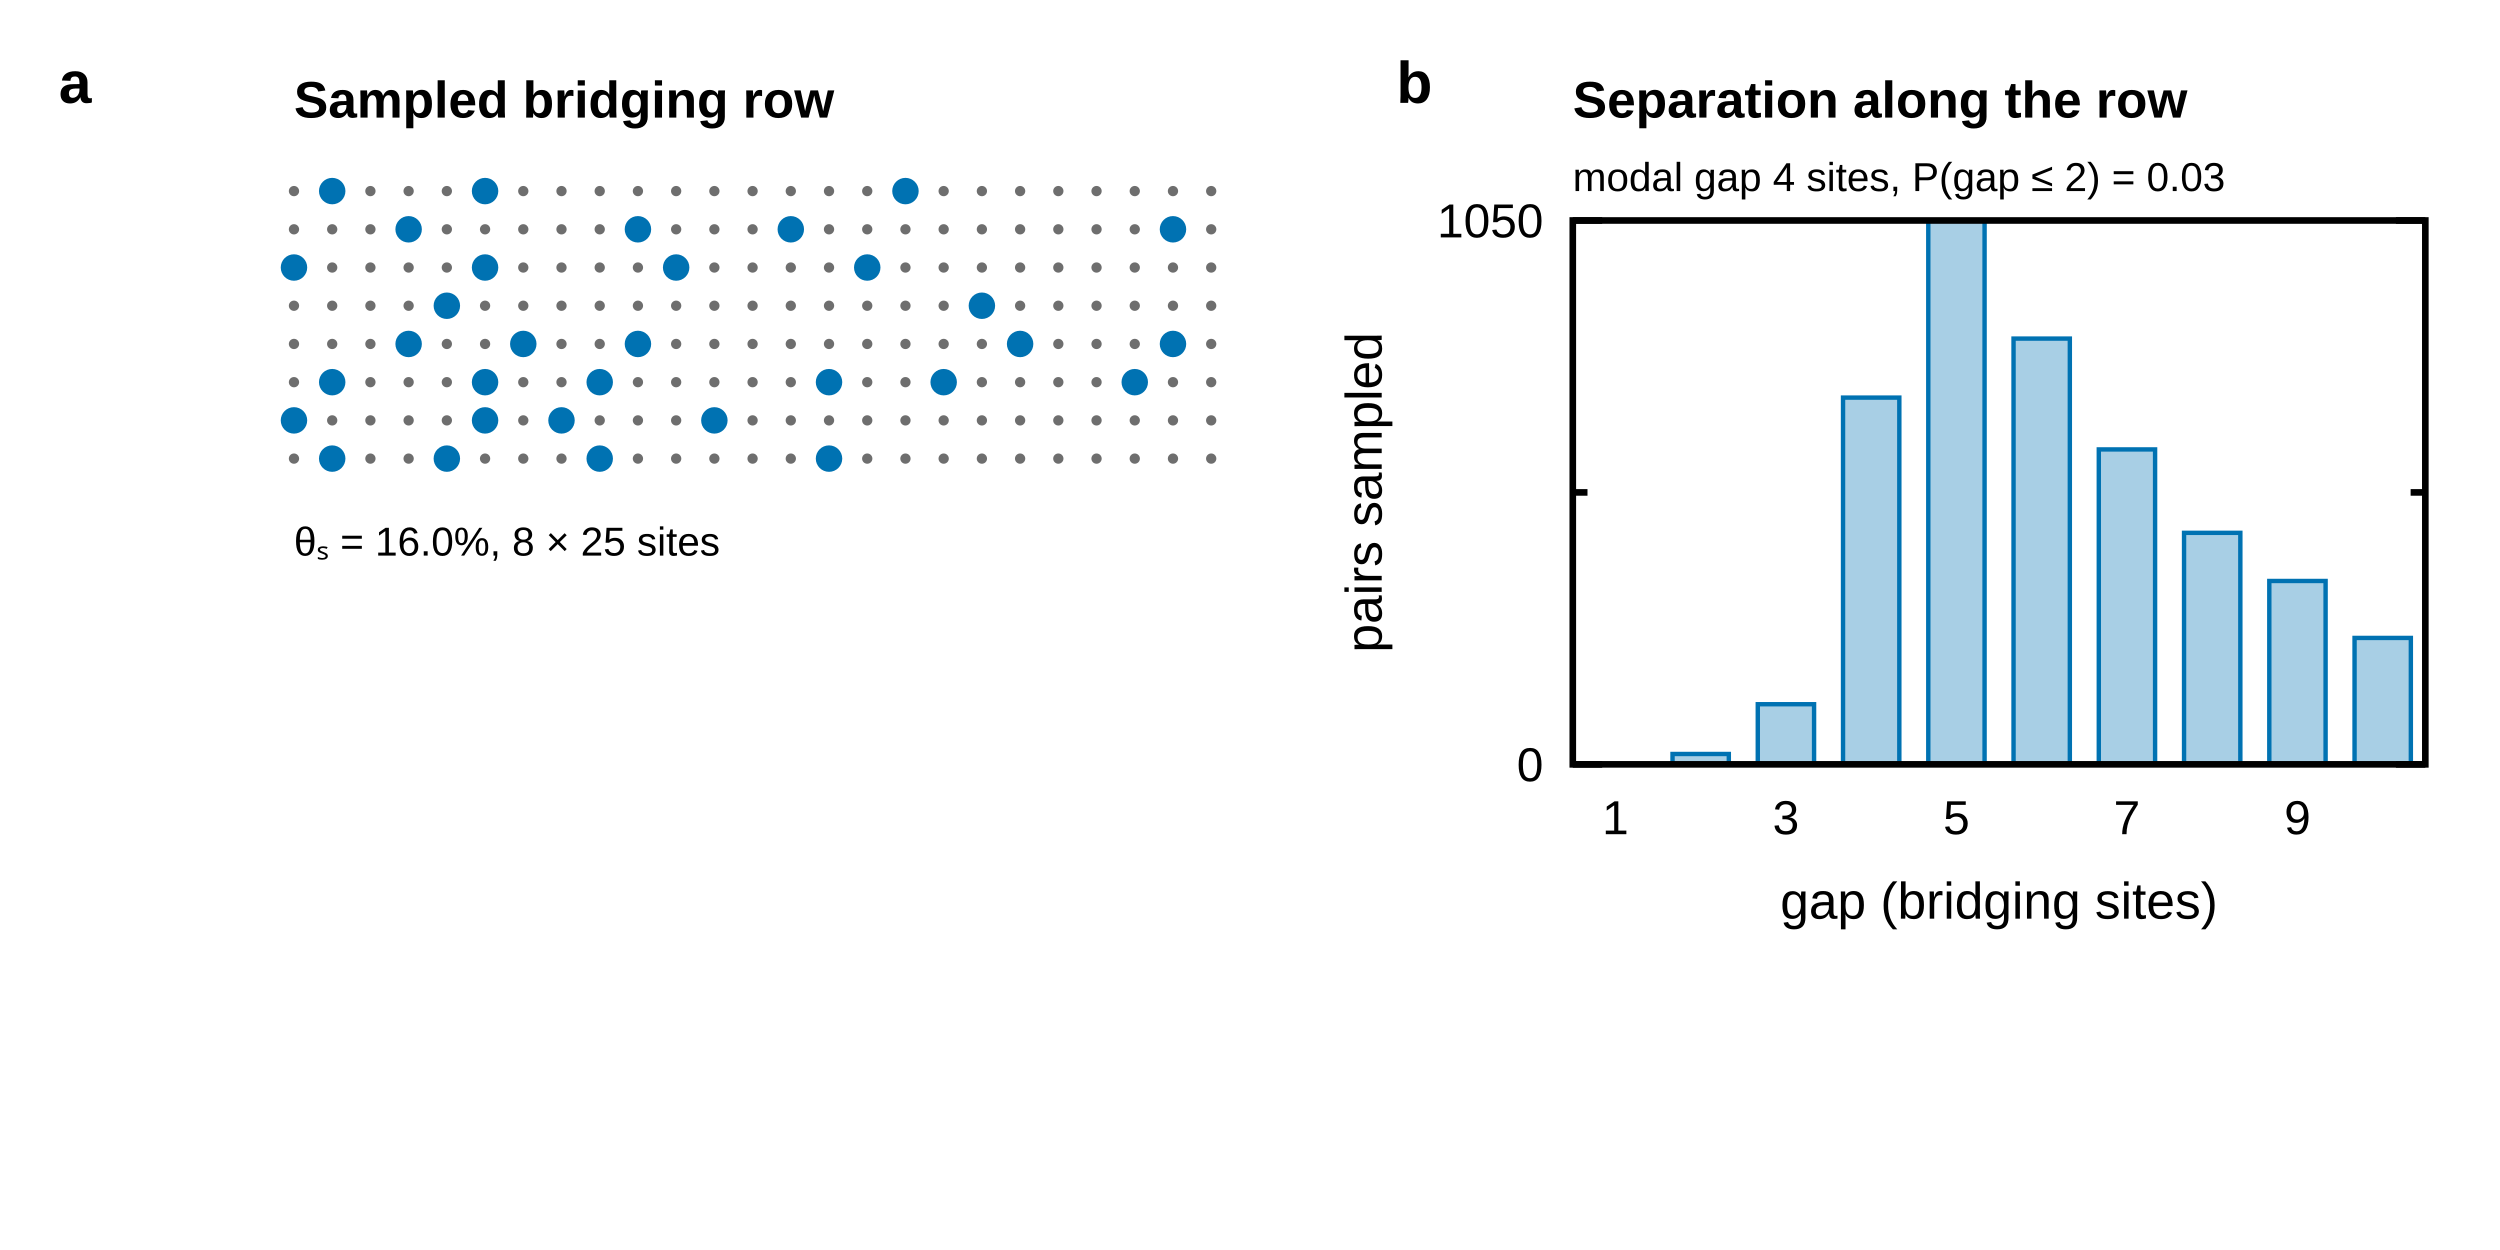
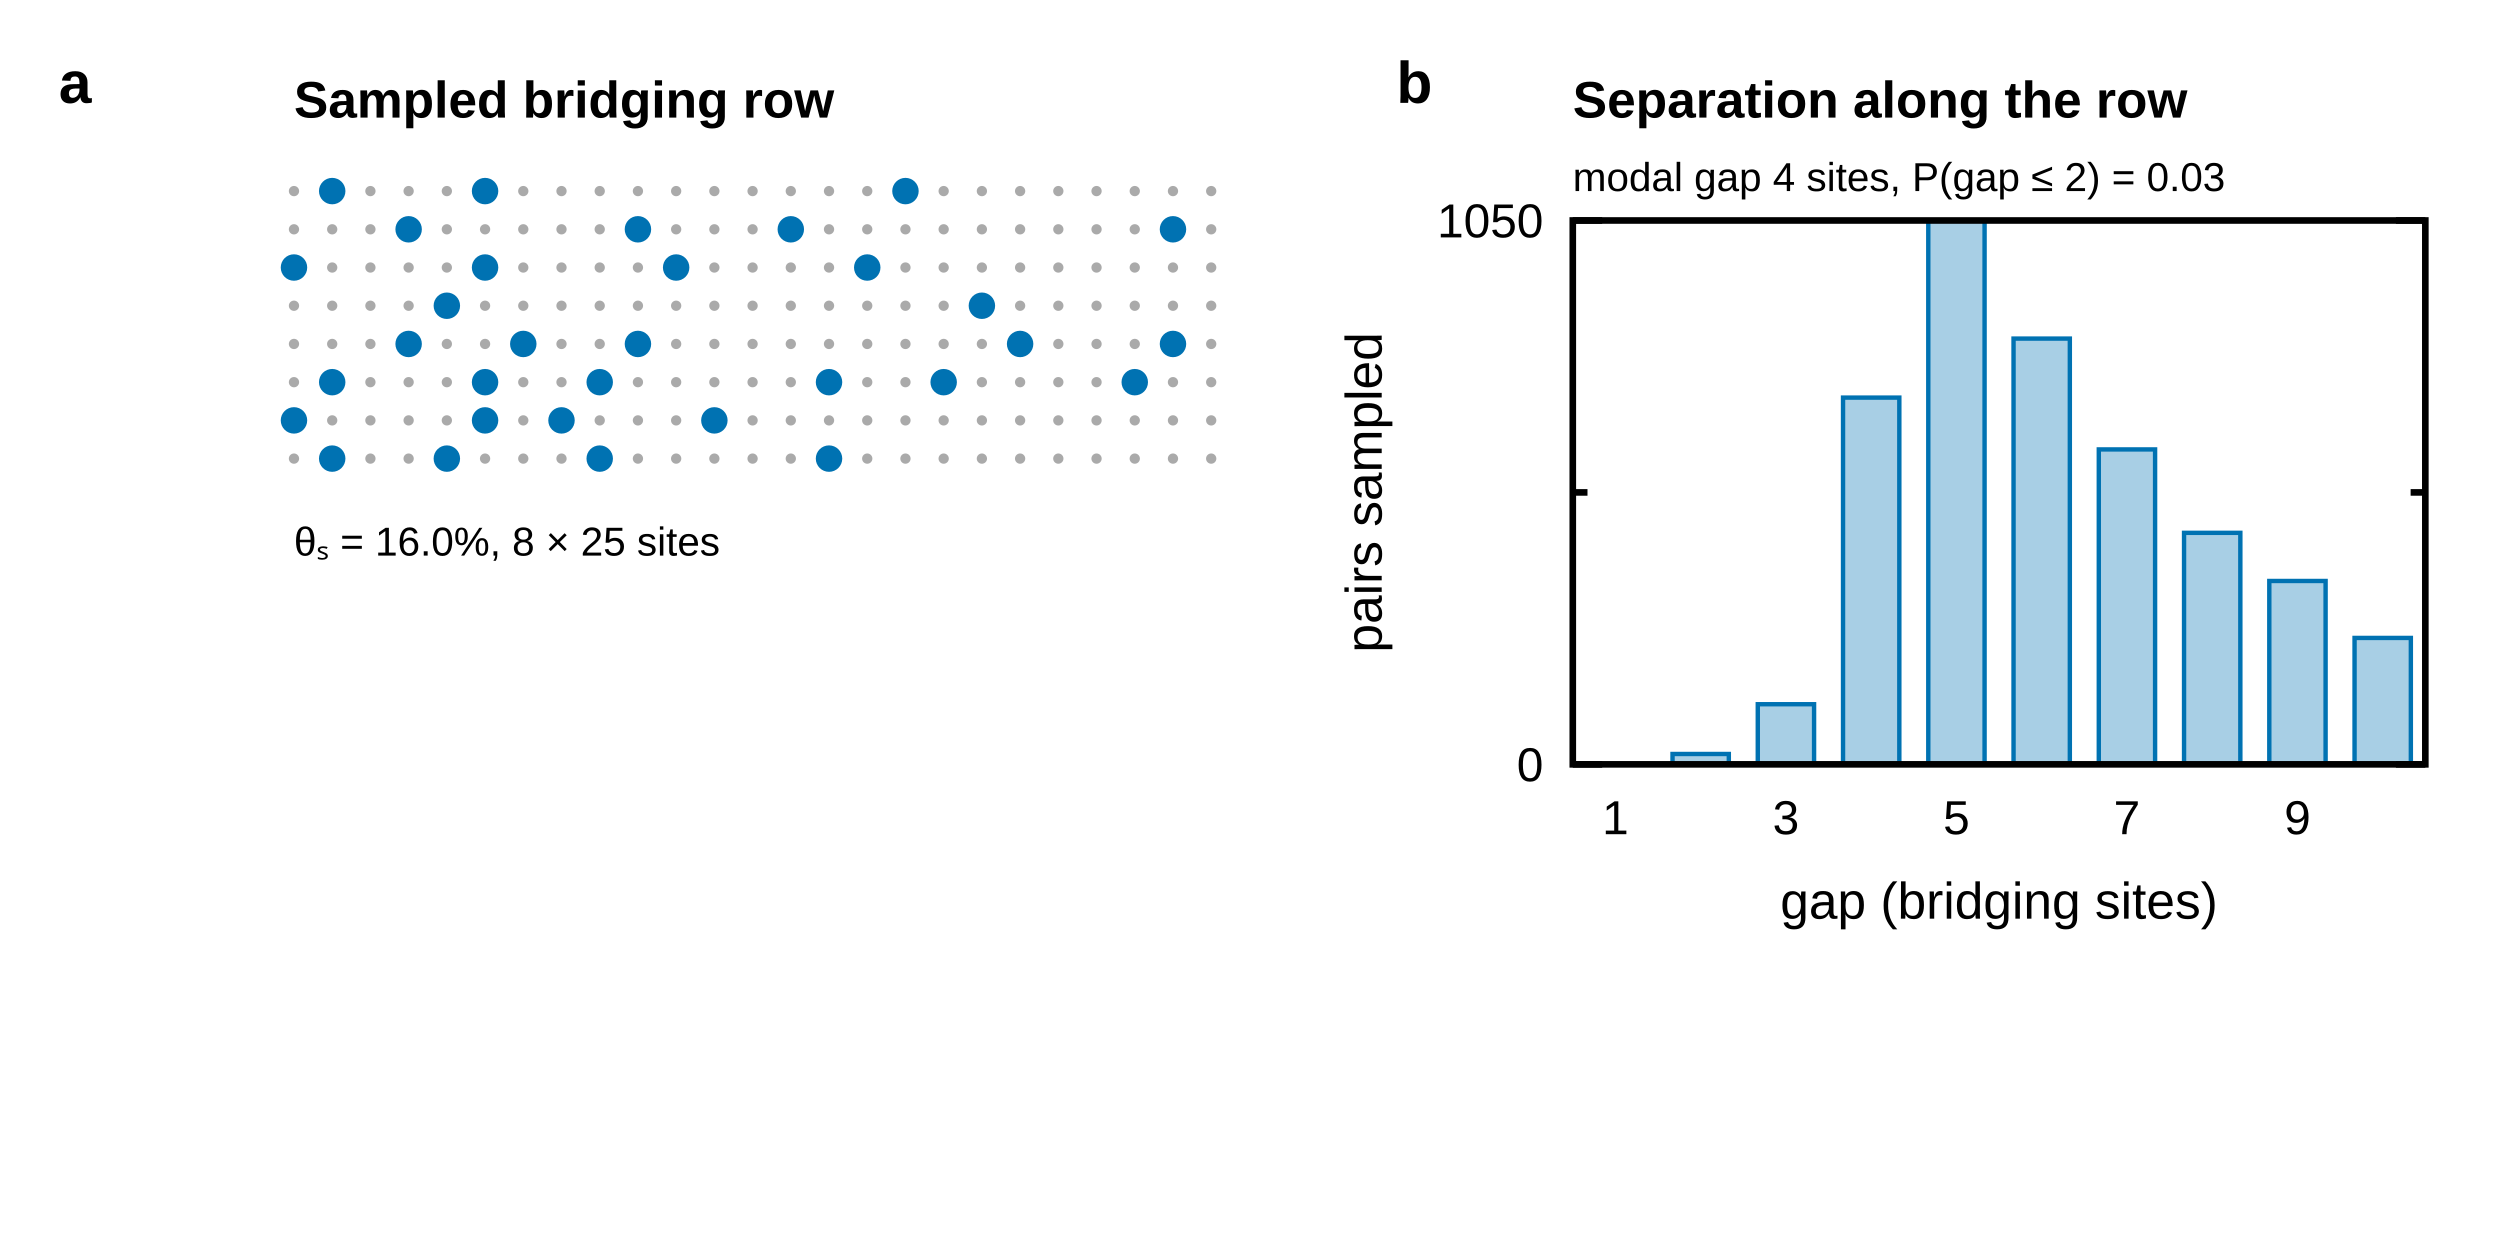
- <svg xmlns="http://www.w3.org/2000/svg" width="120mm" height="60mm" viewBox="0 0 340.16 170.08" data-width-mm="120" data-height-mm="60">
+ <svg xmlns="http://www.w3.org/2000/svg" width="120mm" height="60mm" viewBox="0 0 340.16 170.08" data-width-mm="120" data-height-mm="60" data-kind="plate">
  <rect x="0" y="0" width="340.16" height="170.08" fill="#FFFFFF" />
  <text x="8" y="14" font-family="Arial, Helvetica, sans-serif" font-size="8" font-weight="bold" fill="#000000">a</text>
  <text x="40" y="16" font-family="Arial, Helvetica, sans-serif" font-size="7" font-weight="bold" fill="#000000">Sampled bridging row</text>
-   <circle cx="40" cy="26" r="0.7" fill="#6E6E6E" />
+   <circle cx="40" cy="26" r="0.7" fill="#AAAAAA" />
  <circle cx="45.2" cy="26" r="1.8" fill="#0072B2" />
-   <circle cx="50.4" cy="26" r="0.7" fill="#6E6E6E" />
-   <circle cx="55.6" cy="26" r="0.7" fill="#6E6E6E" />
-   <circle cx="60.8" cy="26" r="0.7" fill="#6E6E6E" />
+   <circle cx="50.4" cy="26" r="0.7" fill="#AAAAAA" />
+   <circle cx="55.6" cy="26" r="0.7" fill="#AAAAAA" />
+   <circle cx="60.8" cy="26" r="0.7" fill="#AAAAAA" />
  <circle cx="66" cy="26" r="1.8" fill="#0072B2" />
-   <circle cx="71.2" cy="26" r="0.7" fill="#6E6E6E" />
-   <circle cx="76.4" cy="26" r="0.7" fill="#6E6E6E" />
-   <circle cx="81.6" cy="26" r="0.7" fill="#6E6E6E" />
-   <circle cx="86.8" cy="26" r="0.7" fill="#6E6E6E" />
-   <circle cx="92" cy="26" r="0.7" fill="#6E6E6E" />
-   <circle cx="97.2" cy="26" r="0.7" fill="#6E6E6E" />
-   <circle cx="102.4" cy="26" r="0.7" fill="#6E6E6E" />
-   <circle cx="107.6" cy="26" r="0.7" fill="#6E6E6E" />
-   <circle cx="112.8" cy="26" r="0.7" fill="#6E6E6E" />
-   <circle cx="118" cy="26" r="0.7" fill="#6E6E6E" />
+   <circle cx="71.2" cy="26" r="0.7" fill="#AAAAAA" />
+   <circle cx="76.4" cy="26" r="0.7" fill="#AAAAAA" />
+   <circle cx="81.6" cy="26" r="0.7" fill="#AAAAAA" />
+   <circle cx="86.8" cy="26" r="0.7" fill="#AAAAAA" />
+   <circle cx="92" cy="26" r="0.7" fill="#AAAAAA" />
+   <circle cx="97.2" cy="26" r="0.7" fill="#AAAAAA" />
+   <circle cx="102.4" cy="26" r="0.7" fill="#AAAAAA" />
+   <circle cx="107.6" cy="26" r="0.7" fill="#AAAAAA" />
+   <circle cx="112.8" cy="26" r="0.7" fill="#AAAAAA" />
+   <circle cx="118" cy="26" r="0.7" fill="#AAAAAA" />
  <circle cx="123.2" cy="26" r="1.8" fill="#0072B2" />
-   <circle cx="128.4" cy="26" r="0.7" fill="#6E6E6E" />
-   <circle cx="133.6" cy="26" r="0.7" fill="#6E6E6E" />
-   <circle cx="138.8" cy="26" r="0.7" fill="#6E6E6E" />
-   <circle cx="144" cy="26" r="0.7" fill="#6E6E6E" />
-   <circle cx="149.2" cy="26" r="0.7" fill="#6E6E6E" />
-   <circle cx="154.4" cy="26" r="0.7" fill="#6E6E6E" />
-   <circle cx="159.6" cy="26" r="0.7" fill="#6E6E6E" />
-   <circle cx="164.8" cy="26" r="0.7" fill="#6E6E6E" />
-   <circle cx="40" cy="31.2" r="0.7" fill="#6E6E6E" />
-   <circle cx="45.2" cy="31.2" r="0.7" fill="#6E6E6E" />
-   <circle cx="50.4" cy="31.2" r="0.7" fill="#6E6E6E" />
+   <circle cx="128.4" cy="26" r="0.7" fill="#AAAAAA" />
+   <circle cx="133.6" cy="26" r="0.7" fill="#AAAAAA" />
+   <circle cx="138.8" cy="26" r="0.7" fill="#AAAAAA" />
+   <circle cx="144" cy="26" r="0.7" fill="#AAAAAA" />
+   <circle cx="149.2" cy="26" r="0.7" fill="#AAAAAA" />
+   <circle cx="154.4" cy="26" r="0.7" fill="#AAAAAA" />
+   <circle cx="159.6" cy="26" r="0.7" fill="#AAAAAA" />
+   <circle cx="164.8" cy="26" r="0.7" fill="#AAAAAA" />
+   <circle cx="40" cy="31.2" r="0.7" fill="#AAAAAA" />
+   <circle cx="45.2" cy="31.2" r="0.7" fill="#AAAAAA" />
+   <circle cx="50.4" cy="31.2" r="0.7" fill="#AAAAAA" />
  <circle cx="55.6" cy="31.2" r="1.8" fill="#0072B2" />
-   <circle cx="60.8" cy="31.2" r="0.7" fill="#6E6E6E" />
-   <circle cx="66" cy="31.2" r="0.7" fill="#6E6E6E" />
-   <circle cx="71.2" cy="31.2" r="0.7" fill="#6E6E6E" />
-   <circle cx="76.4" cy="31.2" r="0.7" fill="#6E6E6E" />
-   <circle cx="81.6" cy="31.2" r="0.7" fill="#6E6E6E" />
+   <circle cx="60.8" cy="31.2" r="0.7" fill="#AAAAAA" />
+   <circle cx="66" cy="31.2" r="0.7" fill="#AAAAAA" />
+   <circle cx="71.2" cy="31.2" r="0.7" fill="#AAAAAA" />
+   <circle cx="76.4" cy="31.2" r="0.7" fill="#AAAAAA" />
+   <circle cx="81.6" cy="31.2" r="0.7" fill="#AAAAAA" />
  <circle cx="86.8" cy="31.2" r="1.8" fill="#0072B2" />
-   <circle cx="92" cy="31.2" r="0.7" fill="#6E6E6E" />
-   <circle cx="97.2" cy="31.2" r="0.7" fill="#6E6E6E" />
-   <circle cx="102.4" cy="31.2" r="0.7" fill="#6E6E6E" />
+   <circle cx="92" cy="31.2" r="0.7" fill="#AAAAAA" />
+   <circle cx="97.2" cy="31.2" r="0.7" fill="#AAAAAA" />
+   <circle cx="102.4" cy="31.2" r="0.7" fill="#AAAAAA" />
  <circle cx="107.6" cy="31.2" r="1.8" fill="#0072B2" />
-   <circle cx="112.8" cy="31.2" r="0.7" fill="#6E6E6E" />
-   <circle cx="118" cy="31.2" r="0.7" fill="#6E6E6E" />
-   <circle cx="123.2" cy="31.2" r="0.7" fill="#6E6E6E" />
-   <circle cx="128.4" cy="31.2" r="0.7" fill="#6E6E6E" />
-   <circle cx="133.6" cy="31.2" r="0.7" fill="#6E6E6E" />
-   <circle cx="138.8" cy="31.2" r="0.7" fill="#6E6E6E" />
-   <circle cx="144" cy="31.2" r="0.7" fill="#6E6E6E" />
-   <circle cx="149.2" cy="31.2" r="0.7" fill="#6E6E6E" />
-   <circle cx="154.4" cy="31.2" r="0.7" fill="#6E6E6E" />
+   <circle cx="112.8" cy="31.2" r="0.7" fill="#AAAAAA" />
+   <circle cx="118" cy="31.2" r="0.7" fill="#AAAAAA" />
+   <circle cx="123.2" cy="31.2" r="0.7" fill="#AAAAAA" />
+   <circle cx="128.4" cy="31.2" r="0.7" fill="#AAAAAA" />
+   <circle cx="133.6" cy="31.2" r="0.7" fill="#AAAAAA" />
+   <circle cx="138.8" cy="31.2" r="0.7" fill="#AAAAAA" />
+   <circle cx="144" cy="31.2" r="0.7" fill="#AAAAAA" />
+   <circle cx="149.2" cy="31.2" r="0.7" fill="#AAAAAA" />
+   <circle cx="154.4" cy="31.2" r="0.7" fill="#AAAAAA" />
  <circle cx="159.6" cy="31.2" r="1.8" fill="#0072B2" />
-   <circle cx="164.8" cy="31.2" r="0.7" fill="#6E6E6E" />
+   <circle cx="164.8" cy="31.2" r="0.7" fill="#AAAAAA" />
  <circle cx="40" cy="36.4" r="1.8" fill="#0072B2" />
-   <circle cx="45.2" cy="36.4" r="0.7" fill="#6E6E6E" />
-   <circle cx="50.4" cy="36.4" r="0.7" fill="#6E6E6E" />
-   <circle cx="55.6" cy="36.4" r="0.7" fill="#6E6E6E" />
-   <circle cx="60.8" cy="36.4" r="0.7" fill="#6E6E6E" />
+   <circle cx="45.2" cy="36.4" r="0.7" fill="#AAAAAA" />
+   <circle cx="50.4" cy="36.4" r="0.7" fill="#AAAAAA" />
+   <circle cx="55.6" cy="36.4" r="0.7" fill="#AAAAAA" />
+   <circle cx="60.8" cy="36.4" r="0.7" fill="#AAAAAA" />
  <circle cx="66" cy="36.4" r="1.8" fill="#0072B2" />
-   <circle cx="71.2" cy="36.4" r="0.7" fill="#6E6E6E" />
-   <circle cx="76.4" cy="36.4" r="0.7" fill="#6E6E6E" />
-   <circle cx="81.6" cy="36.4" r="0.7" fill="#6E6E6E" />
-   <circle cx="86.8" cy="36.4" r="0.7" fill="#6E6E6E" />
+   <circle cx="71.2" cy="36.4" r="0.7" fill="#AAAAAA" />
+   <circle cx="76.4" cy="36.4" r="0.7" fill="#AAAAAA" />
+   <circle cx="81.6" cy="36.4" r="0.7" fill="#AAAAAA" />
+   <circle cx="86.8" cy="36.4" r="0.7" fill="#AAAAAA" />
  <circle cx="92" cy="36.4" r="1.8" fill="#0072B2" />
-   <circle cx="97.2" cy="36.4" r="0.7" fill="#6E6E6E" />
-   <circle cx="102.4" cy="36.4" r="0.7" fill="#6E6E6E" />
-   <circle cx="107.6" cy="36.4" r="0.7" fill="#6E6E6E" />
-   <circle cx="112.8" cy="36.4" r="0.7" fill="#6E6E6E" />
+   <circle cx="97.2" cy="36.4" r="0.7" fill="#AAAAAA" />
+   <circle cx="102.4" cy="36.4" r="0.7" fill="#AAAAAA" />
+   <circle cx="107.6" cy="36.4" r="0.7" fill="#AAAAAA" />
+   <circle cx="112.8" cy="36.4" r="0.7" fill="#AAAAAA" />
  <circle cx="118" cy="36.4" r="1.8" fill="#0072B2" />
-   <circle cx="123.2" cy="36.4" r="0.7" fill="#6E6E6E" />
-   <circle cx="128.4" cy="36.4" r="0.7" fill="#6E6E6E" />
-   <circle cx="133.6" cy="36.4" r="0.7" fill="#6E6E6E" />
-   <circle cx="138.8" cy="36.4" r="0.7" fill="#6E6E6E" />
-   <circle cx="144" cy="36.4" r="0.7" fill="#6E6E6E" />
-   <circle cx="149.2" cy="36.4" r="0.7" fill="#6E6E6E" />
-   <circle cx="154.4" cy="36.4" r="0.7" fill="#6E6E6E" />
-   <circle cx="159.6" cy="36.4" r="0.7" fill="#6E6E6E" />
-   <circle cx="164.8" cy="36.4" r="0.7" fill="#6E6E6E" />
-   <circle cx="40" cy="41.6" r="0.7" fill="#6E6E6E" />
-   <circle cx="45.2" cy="41.6" r="0.7" fill="#6E6E6E" />
-   <circle cx="50.4" cy="41.6" r="0.7" fill="#6E6E6E" />
-   <circle cx="55.6" cy="41.6" r="0.7" fill="#6E6E6E" />
+   <circle cx="123.2" cy="36.4" r="0.7" fill="#AAAAAA" />
+   <circle cx="128.4" cy="36.4" r="0.7" fill="#AAAAAA" />
+   <circle cx="133.6" cy="36.4" r="0.7" fill="#AAAAAA" />
+   <circle cx="138.8" cy="36.4" r="0.7" fill="#AAAAAA" />
+   <circle cx="144" cy="36.4" r="0.7" fill="#AAAAAA" />
+   <circle cx="149.2" cy="36.4" r="0.7" fill="#AAAAAA" />
+   <circle cx="154.4" cy="36.4" r="0.7" fill="#AAAAAA" />
+   <circle cx="159.6" cy="36.4" r="0.7" fill="#AAAAAA" />
+   <circle cx="164.8" cy="36.4" r="0.7" fill="#AAAAAA" />
+   <circle cx="40" cy="41.6" r="0.7" fill="#AAAAAA" />
+   <circle cx="45.2" cy="41.6" r="0.7" fill="#AAAAAA" />
+   <circle cx="50.4" cy="41.6" r="0.7" fill="#AAAAAA" />
+   <circle cx="55.6" cy="41.6" r="0.7" fill="#AAAAAA" />
  <circle cx="60.8" cy="41.6" r="1.8" fill="#0072B2" />
-   <circle cx="66" cy="41.6" r="0.7" fill="#6E6E6E" />
-   <circle cx="71.2" cy="41.6" r="0.7" fill="#6E6E6E" />
-   <circle cx="76.4" cy="41.6" r="0.7" fill="#6E6E6E" />
-   <circle cx="81.6" cy="41.6" r="0.7" fill="#6E6E6E" />
-   <circle cx="86.8" cy="41.6" r="0.7" fill="#6E6E6E" />
-   <circle cx="92" cy="41.6" r="0.7" fill="#6E6E6E" />
-   <circle cx="97.2" cy="41.6" r="0.7" fill="#6E6E6E" />
-   <circle cx="102.4" cy="41.6" r="0.7" fill="#6E6E6E" />
-   <circle cx="107.6" cy="41.6" r="0.7" fill="#6E6E6E" />
-   <circle cx="112.8" cy="41.6" r="0.7" fill="#6E6E6E" />
-   <circle cx="118" cy="41.6" r="0.7" fill="#6E6E6E" />
-   <circle cx="123.2" cy="41.6" r="0.7" fill="#6E6E6E" />
-   <circle cx="128.4" cy="41.6" r="0.7" fill="#6E6E6E" />
+   <circle cx="66" cy="41.6" r="0.7" fill="#AAAAAA" />
+   <circle cx="71.2" cy="41.6" r="0.7" fill="#AAAAAA" />
+   <circle cx="76.4" cy="41.6" r="0.7" fill="#AAAAAA" />
+   <circle cx="81.6" cy="41.6" r="0.7" fill="#AAAAAA" />
+   <circle cx="86.8" cy="41.6" r="0.7" fill="#AAAAAA" />
+   <circle cx="92" cy="41.6" r="0.7" fill="#AAAAAA" />
+   <circle cx="97.2" cy="41.6" r="0.7" fill="#AAAAAA" />
+   <circle cx="102.4" cy="41.6" r="0.7" fill="#AAAAAA" />
+   <circle cx="107.6" cy="41.6" r="0.7" fill="#AAAAAA" />
+   <circle cx="112.8" cy="41.6" r="0.7" fill="#AAAAAA" />
+   <circle cx="118" cy="41.6" r="0.7" fill="#AAAAAA" />
+   <circle cx="123.2" cy="41.6" r="0.7" fill="#AAAAAA" />
+   <circle cx="128.4" cy="41.6" r="0.7" fill="#AAAAAA" />
  <circle cx="133.6" cy="41.6" r="1.8" fill="#0072B2" />
-   <circle cx="138.8" cy="41.6" r="0.7" fill="#6E6E6E" />
-   <circle cx="144" cy="41.6" r="0.7" fill="#6E6E6E" />
-   <circle cx="149.2" cy="41.6" r="0.7" fill="#6E6E6E" />
-   <circle cx="154.4" cy="41.6" r="0.7" fill="#6E6E6E" />
-   <circle cx="159.6" cy="41.6" r="0.7" fill="#6E6E6E" />
-   <circle cx="164.8" cy="41.6" r="0.7" fill="#6E6E6E" />
-   <circle cx="40" cy="46.8" r="0.7" fill="#6E6E6E" />
-   <circle cx="45.2" cy="46.8" r="0.7" fill="#6E6E6E" />
-   <circle cx="50.4" cy="46.8" r="0.7" fill="#6E6E6E" />
+   <circle cx="138.8" cy="41.6" r="0.7" fill="#AAAAAA" />
+   <circle cx="144" cy="41.6" r="0.7" fill="#AAAAAA" />
+   <circle cx="149.2" cy="41.6" r="0.7" fill="#AAAAAA" />
+   <circle cx="154.4" cy="41.6" r="0.7" fill="#AAAAAA" />
+   <circle cx="159.6" cy="41.6" r="0.7" fill="#AAAAAA" />
+   <circle cx="164.8" cy="41.6" r="0.7" fill="#AAAAAA" />
+   <circle cx="40" cy="46.8" r="0.7" fill="#AAAAAA" />
+   <circle cx="45.2" cy="46.8" r="0.7" fill="#AAAAAA" />
+   <circle cx="50.4" cy="46.8" r="0.7" fill="#AAAAAA" />
  <circle cx="55.6" cy="46.8" r="1.8" fill="#0072B2" />
-   <circle cx="60.8" cy="46.8" r="0.7" fill="#6E6E6E" />
-   <circle cx="66" cy="46.8" r="0.7" fill="#6E6E6E" />
+   <circle cx="60.8" cy="46.8" r="0.7" fill="#AAAAAA" />
+   <circle cx="66" cy="46.8" r="0.7" fill="#AAAAAA" />
  <circle cx="71.2" cy="46.8" r="1.8" fill="#0072B2" />
-   <circle cx="76.4" cy="46.8" r="0.7" fill="#6E6E6E" />
-   <circle cx="81.6" cy="46.8" r="0.7" fill="#6E6E6E" />
+   <circle cx="76.4" cy="46.8" r="0.7" fill="#AAAAAA" />
+   <circle cx="81.6" cy="46.8" r="0.7" fill="#AAAAAA" />
  <circle cx="86.8" cy="46.8" r="1.8" fill="#0072B2" />
-   <circle cx="92" cy="46.8" r="0.7" fill="#6E6E6E" />
-   <circle cx="97.2" cy="46.8" r="0.7" fill="#6E6E6E" />
-   <circle cx="102.4" cy="46.8" r="0.7" fill="#6E6E6E" />
-   <circle cx="107.6" cy="46.8" r="0.7" fill="#6E6E6E" />
-   <circle cx="112.8" cy="46.8" r="0.7" fill="#6E6E6E" />
-   <circle cx="118" cy="46.8" r="0.7" fill="#6E6E6E" />
-   <circle cx="123.2" cy="46.8" r="0.7" fill="#6E6E6E" />
-   <circle cx="128.4" cy="46.8" r="0.7" fill="#6E6E6E" />
-   <circle cx="133.6" cy="46.8" r="0.7" fill="#6E6E6E" />
+   <circle cx="92" cy="46.8" r="0.7" fill="#AAAAAA" />
+   <circle cx="97.2" cy="46.8" r="0.7" fill="#AAAAAA" />
+   <circle cx="102.4" cy="46.8" r="0.7" fill="#AAAAAA" />
+   <circle cx="107.6" cy="46.8" r="0.7" fill="#AAAAAA" />
+   <circle cx="112.8" cy="46.8" r="0.7" fill="#AAAAAA" />
+   <circle cx="118" cy="46.8" r="0.7" fill="#AAAAAA" />
+   <circle cx="123.2" cy="46.8" r="0.7" fill="#AAAAAA" />
+   <circle cx="128.4" cy="46.8" r="0.7" fill="#AAAAAA" />
+   <circle cx="133.6" cy="46.8" r="0.7" fill="#AAAAAA" />
  <circle cx="138.8" cy="46.8" r="1.8" fill="#0072B2" />
-   <circle cx="144" cy="46.8" r="0.7" fill="#6E6E6E" />
-   <circle cx="149.2" cy="46.8" r="0.7" fill="#6E6E6E" />
-   <circle cx="154.4" cy="46.8" r="0.7" fill="#6E6E6E" />
+   <circle cx="144" cy="46.8" r="0.7" fill="#AAAAAA" />
+   <circle cx="149.2" cy="46.8" r="0.7" fill="#AAAAAA" />
+   <circle cx="154.4" cy="46.8" r="0.7" fill="#AAAAAA" />
  <circle cx="159.6" cy="46.8" r="1.8" fill="#0072B2" />
-   <circle cx="164.8" cy="46.8" r="0.7" fill="#6E6E6E" />
-   <circle cx="40" cy="52" r="0.7" fill="#6E6E6E" />
+   <circle cx="164.8" cy="46.8" r="0.7" fill="#AAAAAA" />
+   <circle cx="40" cy="52" r="0.7" fill="#AAAAAA" />
  <circle cx="45.2" cy="52" r="1.8" fill="#0072B2" />
-   <circle cx="50.4" cy="52" r="0.7" fill="#6E6E6E" />
-   <circle cx="55.6" cy="52" r="0.7" fill="#6E6E6E" />
-   <circle cx="60.8" cy="52" r="0.7" fill="#6E6E6E" />
+   <circle cx="50.4" cy="52" r="0.7" fill="#AAAAAA" />
+   <circle cx="55.6" cy="52" r="0.7" fill="#AAAAAA" />
+   <circle cx="60.8" cy="52" r="0.7" fill="#AAAAAA" />
  <circle cx="66" cy="52" r="1.8" fill="#0072B2" />
-   <circle cx="71.2" cy="52" r="0.7" fill="#6E6E6E" />
-   <circle cx="76.4" cy="52" r="0.7" fill="#6E6E6E" />
+   <circle cx="71.2" cy="52" r="0.7" fill="#AAAAAA" />
+   <circle cx="76.4" cy="52" r="0.7" fill="#AAAAAA" />
  <circle cx="81.6" cy="52" r="1.8" fill="#0072B2" />
-   <circle cx="86.8" cy="52" r="0.7" fill="#6E6E6E" />
-   <circle cx="92" cy="52" r="0.7" fill="#6E6E6E" />
-   <circle cx="97.2" cy="52" r="0.7" fill="#6E6E6E" />
-   <circle cx="102.4" cy="52" r="0.7" fill="#6E6E6E" />
-   <circle cx="107.6" cy="52" r="0.7" fill="#6E6E6E" />
+   <circle cx="86.8" cy="52" r="0.7" fill="#AAAAAA" />
+   <circle cx="92" cy="52" r="0.7" fill="#AAAAAA" />
+   <circle cx="97.2" cy="52" r="0.7" fill="#AAAAAA" />
+   <circle cx="102.4" cy="52" r="0.7" fill="#AAAAAA" />
+   <circle cx="107.6" cy="52" r="0.7" fill="#AAAAAA" />
  <circle cx="112.8" cy="52" r="1.8" fill="#0072B2" />
-   <circle cx="118" cy="52" r="0.7" fill="#6E6E6E" />
-   <circle cx="123.2" cy="52" r="0.7" fill="#6E6E6E" />
+   <circle cx="118" cy="52" r="0.7" fill="#AAAAAA" />
+   <circle cx="123.2" cy="52" r="0.7" fill="#AAAAAA" />
  <circle cx="128.4" cy="52" r="1.8" fill="#0072B2" />
-   <circle cx="133.6" cy="52" r="0.7" fill="#6E6E6E" />
-   <circle cx="138.8" cy="52" r="0.7" fill="#6E6E6E" />
-   <circle cx="144" cy="52" r="0.7" fill="#6E6E6E" />
-   <circle cx="149.2" cy="52" r="0.7" fill="#6E6E6E" />
+   <circle cx="133.6" cy="52" r="0.7" fill="#AAAAAA" />
+   <circle cx="138.8" cy="52" r="0.7" fill="#AAAAAA" />
+   <circle cx="144" cy="52" r="0.7" fill="#AAAAAA" />
+   <circle cx="149.2" cy="52" r="0.7" fill="#AAAAAA" />
  <circle cx="154.4" cy="52" r="1.8" fill="#0072B2" />
-   <circle cx="159.6" cy="52" r="0.7" fill="#6E6E6E" />
-   <circle cx="164.8" cy="52" r="0.7" fill="#6E6E6E" />
+   <circle cx="159.6" cy="52" r="0.7" fill="#AAAAAA" />
+   <circle cx="164.8" cy="52" r="0.7" fill="#AAAAAA" />
  <circle cx="40" cy="57.2" r="1.8" fill="#0072B2" />
-   <circle cx="45.2" cy="57.2" r="0.7" fill="#6E6E6E" />
-   <circle cx="50.4" cy="57.2" r="0.7" fill="#6E6E6E" />
-   <circle cx="55.6" cy="57.2" r="0.7" fill="#6E6E6E" />
-   <circle cx="60.8" cy="57.2" r="0.7" fill="#6E6E6E" />
+   <circle cx="45.2" cy="57.2" r="0.7" fill="#AAAAAA" />
+   <circle cx="50.4" cy="57.2" r="0.7" fill="#AAAAAA" />
+   <circle cx="55.6" cy="57.2" r="0.7" fill="#AAAAAA" />
+   <circle cx="60.8" cy="57.2" r="0.7" fill="#AAAAAA" />
  <circle cx="66" cy="57.2" r="1.8" fill="#0072B2" />
-   <circle cx="71.2" cy="57.2" r="0.7" fill="#6E6E6E" />
+   <circle cx="71.2" cy="57.2" r="0.7" fill="#AAAAAA" />
  <circle cx="76.4" cy="57.2" r="1.8" fill="#0072B2" />
-   <circle cx="81.6" cy="57.2" r="0.7" fill="#6E6E6E" />
-   <circle cx="86.8" cy="57.2" r="0.7" fill="#6E6E6E" />
-   <circle cx="92" cy="57.2" r="0.7" fill="#6E6E6E" />
+   <circle cx="81.6" cy="57.2" r="0.7" fill="#AAAAAA" />
+   <circle cx="86.8" cy="57.2" r="0.7" fill="#AAAAAA" />
+   <circle cx="92" cy="57.2" r="0.7" fill="#AAAAAA" />
  <circle cx="97.2" cy="57.2" r="1.8" fill="#0072B2" />
-   <circle cx="102.4" cy="57.2" r="0.7" fill="#6E6E6E" />
-   <circle cx="107.6" cy="57.2" r="0.7" fill="#6E6E6E" />
-   <circle cx="112.8" cy="57.2" r="0.7" fill="#6E6E6E" />
-   <circle cx="118" cy="57.2" r="0.7" fill="#6E6E6E" />
-   <circle cx="123.2" cy="57.2" r="0.7" fill="#6E6E6E" />
-   <circle cx="128.4" cy="57.2" r="0.7" fill="#6E6E6E" />
-   <circle cx="133.6" cy="57.2" r="0.7" fill="#6E6E6E" />
-   <circle cx="138.8" cy="57.2" r="0.7" fill="#6E6E6E" />
-   <circle cx="144" cy="57.2" r="0.7" fill="#6E6E6E" />
-   <circle cx="149.2" cy="57.2" r="0.7" fill="#6E6E6E" />
-   <circle cx="154.4" cy="57.2" r="0.7" fill="#6E6E6E" />
-   <circle cx="159.6" cy="57.2" r="0.7" fill="#6E6E6E" />
-   <circle cx="164.8" cy="57.2" r="0.7" fill="#6E6E6E" />
-   <circle cx="40" cy="62.4" r="0.7" fill="#6E6E6E" />
+   <circle cx="102.4" cy="57.2" r="0.7" fill="#AAAAAA" />
+   <circle cx="107.6" cy="57.2" r="0.7" fill="#AAAAAA" />
+   <circle cx="112.8" cy="57.2" r="0.7" fill="#AAAAAA" />
+   <circle cx="118" cy="57.2" r="0.7" fill="#AAAAAA" />
+   <circle cx="123.2" cy="57.2" r="0.7" fill="#AAAAAA" />
+   <circle cx="128.4" cy="57.2" r="0.7" fill="#AAAAAA" />
+   <circle cx="133.6" cy="57.2" r="0.7" fill="#AAAAAA" />
+   <circle cx="138.8" cy="57.2" r="0.7" fill="#AAAAAA" />
+   <circle cx="144" cy="57.2" r="0.7" fill="#AAAAAA" />
+   <circle cx="149.2" cy="57.2" r="0.7" fill="#AAAAAA" />
+   <circle cx="154.4" cy="57.2" r="0.7" fill="#AAAAAA" />
+   <circle cx="159.6" cy="57.2" r="0.7" fill="#AAAAAA" />
+   <circle cx="164.8" cy="57.2" r="0.7" fill="#AAAAAA" />
+   <circle cx="40" cy="62.4" r="0.7" fill="#AAAAAA" />
  <circle cx="45.2" cy="62.4" r="1.8" fill="#0072B2" />
-   <circle cx="50.4" cy="62.4" r="0.7" fill="#6E6E6E" />
-   <circle cx="55.6" cy="62.4" r="0.7" fill="#6E6E6E" />
+   <circle cx="50.4" cy="62.4" r="0.7" fill="#AAAAAA" />
+   <circle cx="55.6" cy="62.4" r="0.7" fill="#AAAAAA" />
  <circle cx="60.8" cy="62.4" r="1.8" fill="#0072B2" />
-   <circle cx="66" cy="62.4" r="0.7" fill="#6E6E6E" />
-   <circle cx="71.2" cy="62.4" r="0.7" fill="#6E6E6E" />
-   <circle cx="76.4" cy="62.4" r="0.7" fill="#6E6E6E" />
+   <circle cx="66" cy="62.4" r="0.7" fill="#AAAAAA" />
+   <circle cx="71.2" cy="62.4" r="0.7" fill="#AAAAAA" />
+   <circle cx="76.4" cy="62.4" r="0.7" fill="#AAAAAA" />
  <circle cx="81.6" cy="62.4" r="1.8" fill="#0072B2" />
-   <circle cx="86.8" cy="62.4" r="0.7" fill="#6E6E6E" />
-   <circle cx="92" cy="62.4" r="0.7" fill="#6E6E6E" />
-   <circle cx="97.2" cy="62.4" r="0.7" fill="#6E6E6E" />
-   <circle cx="102.4" cy="62.4" r="0.7" fill="#6E6E6E" />
-   <circle cx="107.6" cy="62.4" r="0.7" fill="#6E6E6E" />
+   <circle cx="86.8" cy="62.4" r="0.7" fill="#AAAAAA" />
+   <circle cx="92" cy="62.4" r="0.7" fill="#AAAAAA" />
+   <circle cx="97.2" cy="62.4" r="0.7" fill="#AAAAAA" />
+   <circle cx="102.4" cy="62.4" r="0.7" fill="#AAAAAA" />
+   <circle cx="107.6" cy="62.4" r="0.7" fill="#AAAAAA" />
  <circle cx="112.8" cy="62.4" r="1.8" fill="#0072B2" />
-   <circle cx="118" cy="62.4" r="0.7" fill="#6E6E6E" />
-   <circle cx="123.2" cy="62.4" r="0.7" fill="#6E6E6E" />
-   <circle cx="128.4" cy="62.4" r="0.7" fill="#6E6E6E" />
-   <circle cx="133.6" cy="62.4" r="0.7" fill="#6E6E6E" />
-   <circle cx="138.8" cy="62.4" r="0.7" fill="#6E6E6E" />
-   <circle cx="144" cy="62.4" r="0.7" fill="#6E6E6E" />
-   <circle cx="149.2" cy="62.4" r="0.7" fill="#6E6E6E" />
-   <circle cx="154.4" cy="62.4" r="0.7" fill="#6E6E6E" />
-   <circle cx="159.6" cy="62.4" r="0.7" fill="#6E6E6E" />
-   <circle cx="164.8" cy="62.4" r="0.7" fill="#6E6E6E" />
+   <circle cx="118" cy="62.4" r="0.7" fill="#AAAAAA" />
+   <circle cx="123.2" cy="62.4" r="0.7" fill="#AAAAAA" />
+   <circle cx="128.4" cy="62.4" r="0.7" fill="#AAAAAA" />
+   <circle cx="133.6" cy="62.4" r="0.7" fill="#AAAAAA" />
+   <circle cx="138.8" cy="62.4" r="0.7" fill="#AAAAAA" />
+   <circle cx="144" cy="62.4" r="0.7" fill="#AAAAAA" />
+   <circle cx="149.2" cy="62.4" r="0.7" fill="#AAAAAA" />
+   <circle cx="154.4" cy="62.4" r="0.7" fill="#AAAAAA" />
+   <circle cx="159.6" cy="62.4" r="0.7" fill="#AAAAAA" />
+   <circle cx="164.8" cy="62.4" r="0.7" fill="#AAAAAA" />
  <text x="40" y="75.6" font-family="Arial, Helvetica, sans-serif" font-size="5.5" fill="#000000">θₛ = 16.0%, 8 × 25 sites</text>
  <text x="190" y="14" font-family="Arial, Helvetica, sans-serif" font-size="8" font-weight="bold" fill="#000000">b</text>
  <text x="214" y="16" font-family="Arial, Helvetica, sans-serif" font-size="7" font-weight="bold" fill="#000000">Separation along the row</text>
  <rect x="215.97" y="104" width="7.66" height="0" fill="#a8cfe5" stroke="#0072B2" stroke-width="0.6" />
  <text x="219.8" y="113.5" font-family="Arial, Helvetica, sans-serif" font-size="6.5" text-anchor="middle" fill="#000000">1</text>
  <rect x="227.57" y="102.59" width="7.66" height="1.41" fill="#a8cfe5" stroke="#0072B2" stroke-width="0.6" />
  <rect x="239.17" y="95.82" width="7.66" height="8.18" fill="#a8cfe5" stroke="#0072B2" stroke-width="0.6" />
  <text x="243" y="113.5" font-family="Arial, Helvetica, sans-serif" font-size="6.5" text-anchor="middle" fill="#000000">3</text>
  <rect x="250.77" y="54.1" width="7.66" height="49.9" fill="#a8cfe5" stroke="#0072B2" stroke-width="0.6" />
  <rect x="262.37" y="30" width="7.66" height="74" fill="#a8cfe5" stroke="#0072B2" stroke-width="0.6" />
  <text x="266.2" y="113.5" font-family="Arial, Helvetica, sans-serif" font-size="6.5" text-anchor="middle" fill="#000000">5</text>
  <rect x="273.97" y="46.07" width="7.66" height="57.93" fill="#a8cfe5" stroke="#0072B2" stroke-width="0.6" />
  <rect x="285.57" y="61.15" width="7.66" height="42.85" fill="#a8cfe5" stroke="#0072B2" stroke-width="0.6" />
  <text x="289.4" y="113.5" font-family="Arial, Helvetica, sans-serif" font-size="6.5" text-anchor="middle" fill="#000000">7</text>
  <rect x="297.17" y="72.5" width="7.66" height="31.5" fill="#a8cfe5" stroke="#0072B2" stroke-width="0.6" />
  <rect x="308.77" y="79.05" width="7.66" height="24.95" fill="#a8cfe5" stroke="#0072B2" stroke-width="0.6" />
  <text x="312.6" y="113.5" font-family="Arial, Helvetica, sans-serif" font-size="6.5" text-anchor="middle" fill="#000000">9</text>
  <rect x="320.37" y="86.8" width="7.66" height="17.2" fill="#a8cfe5" stroke="#0072B2" stroke-width="0.6" />
  <rect x="214" y="30" width="116" height="74" fill="none" stroke="#000000" stroke-width="0.9" />
  <line x1="214" y1="104" x2="218" y2="104" stroke="#000000" stroke-width="0.9" />
  <line x1="326" y1="104" x2="330" y2="104" stroke="#000000" stroke-width="0.9" />
  <text x="210" y="106.3" font-family="Arial, Helvetica, sans-serif" font-size="6.5" text-anchor="end" fill="#000000">0</text>
  <line x1="214" y1="30" x2="218" y2="30" stroke="#000000" stroke-width="0.9" />
  <line x1="326" y1="30" x2="330" y2="30" stroke="#000000" stroke-width="0.9" />
  <text x="210" y="32.3" font-family="Arial, Helvetica, sans-serif" font-size="6.5" text-anchor="end" fill="#000000">1050</text>
  <line x1="214" y1="67" x2="216" y2="67" stroke="#000000" stroke-width="0.9" />
  <line x1="328" y1="67" x2="330" y2="67" stroke="#000000" stroke-width="0.9" />
  <text x="188" y="67" font-family="Arial, Helvetica, sans-serif" font-size="7" text-anchor="middle" fill="#000000" transform="rotate(-90 188 67)">pairs sampled</text>
  <text x="272" y="125" font-family="Arial, Helvetica, sans-serif" font-size="7" text-anchor="middle" fill="#000000">gap (bridging sites)</text>
  <text x="214" y="26" font-family="Arial, Helvetica, sans-serif" font-size="5.5" fill="#000000">modal gap 4 sites, P(gap ≤ 2) = 0.03</text>
</svg>
